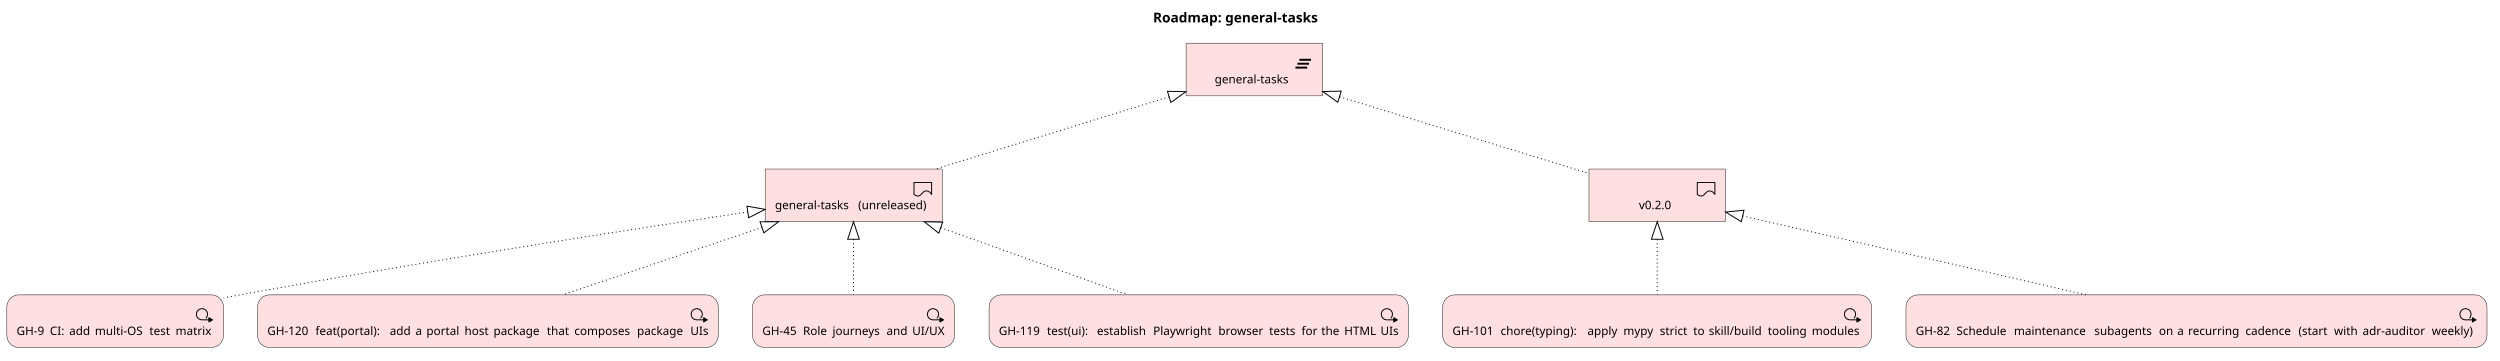
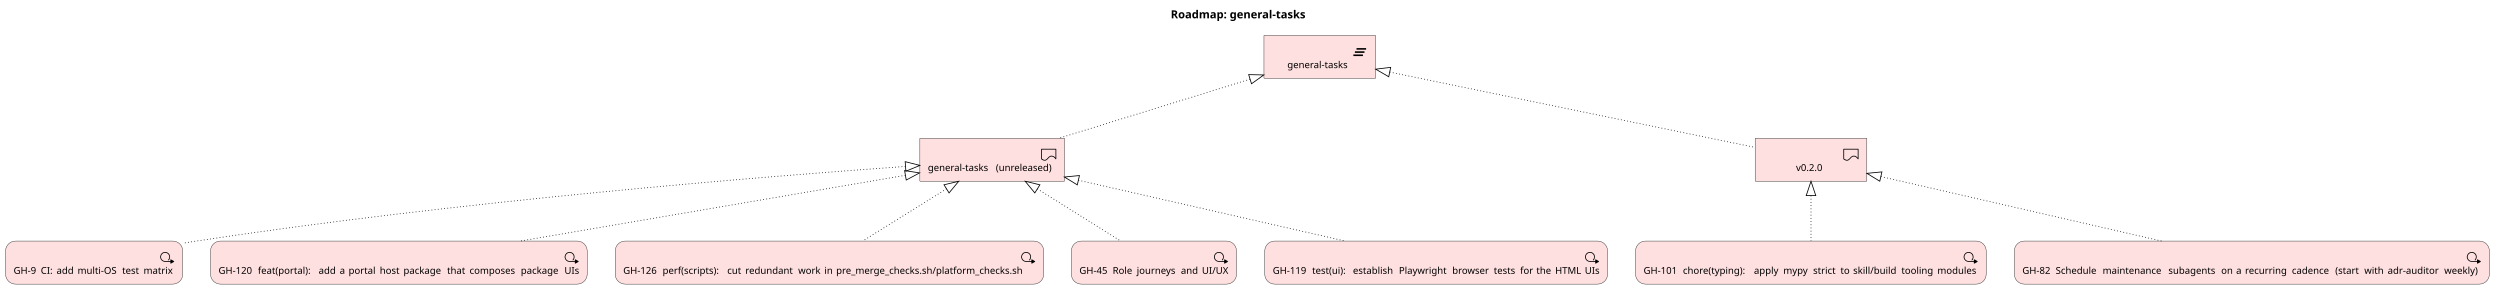
- <svg xmlns="http://www.w3.org/2000/svg" version="1.1" data-diagram-type="DESCRIPTION" style="width:2563px;height:370px;background:#FFFFFF;" width="2563px" height="370px" viewBox="0 0 2563 370" zoomAndPan="magnify" preserveAspectRatio="none" contentStyleType="text/css">
+ <svg xmlns="http://www.w3.org/2000/svg" version="1.1" data-diagram-type="DESCRIPTION" style="width:3135px;height:370px;background:#FFFFFF;" width="3135px" height="370px" viewBox="0 0 3135 370" zoomAndPan="magnify" preserveAspectRatio="none" contentStyleType="text/css">
  <defs />
  <g font-family="sans-serif" lengthAdjust="spacing">
    <g class="title" data-source-line="3">
-       <text x="1182.11" y="22.995" fill="#000" font-size="14" textLength="192.452" font-weight="700">Roadmap: general-tasks</text>
+       <text x="1468.11" y="22.995" fill="#000" font-size="14" textLength="192.452" font-weight="700">Roadmap: general-tasks</text>
    </g>
    <g class="entity" data-qualified-name="e_id60afdf6ad57851" id="ent0001" data-source-line="314">
-       <rect x="784.5" y="173.297" width="181.479" height="53.969" fill="#FFE0E0" style="stroke:#181818;stroke-width:0.5;" rx="0.5" ry="0.5" />
-       <path d="M937.024,186.577 A0.5,0.5 0 0 0 936.524,187.077 L936.524,199.284 A0.5,0.5 0 0 0 936.725,199.686 C938.596,201.081 940.091,201.598 941.377,201.495 C942.663,201.392 943.643,200.671 944.48,199.846 C945.318,199.022 946.051,198.076 946.859,197.374 C947.668,196.671 948.507,196.212 949.654,196.245 C951.088,196.287 951.982,196.75 952.725,197.388 C953.467,198.025 954.035,198.86 954.703,199.616 A0.5,0.5 0 0 0 955.578,199.286 C955.581,196.837 955.578,187.077 955.578,187.077 A0.5,0.5 0 0 0 955.078,186.577 M937.524,187.577 L954.579,187.577 C954.579,188.234 954.58,194.724 954.579,197.975 C954.203,197.513 953.883,197.062 953.377,196.627 C952.504,195.877 951.331,195.292 949.684,195.244 C948.244,195.203 947.116,195.824 946.203,196.617 C945.291,197.411 944.548,198.376 943.78,199.133 C943.011,199.89 942.255,200.42 941.297,200.496 C940.381,200.569 939.166,200.178 937.524,199" fill="#000" />
-       <text x="794.5" y="214.436" fill="#000" font-size="12" textLength="81.451" font-family="Verdana">general-tasks</text>
-       <text x="875.951" y="214.436" fill="#000" font-size="12" font-family="Verdana"> </text>
-       <text x="879.766" y="214.436" fill="#000" font-size="12" textLength="76.213" font-family="Verdana">(unreleased)</text>
+       <rect x="1153.5" y="173.297" width="181.479" height="53.969" fill="#FFE0E0" style="stroke:#181818;stroke-width:0.5;" rx="0.5" ry="0.5" />
+       <path d="M1306.024,186.577 A0.5,0.5 0 0 0 1305.524,187.077 L1305.524,199.284 A0.5,0.5 0 0 0 1305.725,199.686 C1307.596,201.081 1309.091,201.598 1310.377,201.495 C1311.663,201.392 1312.643,200.671 1313.48,199.846 C1314.318,199.022 1315.051,198.076 1315.859,197.374 C1316.668,196.671 1317.507,196.212 1318.654,196.245 C1320.088,196.287 1320.982,196.75 1321.725,197.388 C1322.467,198.025 1323.035,198.86 1323.703,199.616 A0.5,0.5 0 0 0 1324.578,199.286 C1324.581,196.837 1324.578,187.077 1324.578,187.077 A0.5,0.5 0 0 0 1324.078,186.577 M1306.524,187.577 L1323.579,187.577 C1323.579,188.234 1323.58,194.724 1323.579,197.975 C1323.203,197.513 1322.883,197.062 1322.377,196.627 C1321.504,195.877 1320.331,195.292 1318.684,195.244 C1317.244,195.203 1316.116,195.824 1315.203,196.617 C1314.291,197.411 1313.548,198.376 1312.78,199.133 C1312.011,199.89 1311.255,200.42 1310.297,200.496 C1309.381,200.569 1308.166,200.178 1306.524,199" fill="#000" />
+       <text x="1163.5" y="214.436" fill="#000" font-size="12" textLength="81.451" font-family="Verdana">general-tasks</text>
+       <text x="1244.951" y="214.436" fill="#000" font-size="12" font-family="Verdana"> </text>
+       <text x="1248.766" y="214.436" fill="#000" font-size="12" textLength="76.213" font-family="Verdana">(unreleased)</text>
    </g>
    <g class="entity" data-qualified-name="e_idd0d06b4c05ff55" id="ent0002" data-source-line="314">
-       <rect x="1629" y="173.297" width="140" height="53.969" fill="#FFE0E0" style="stroke:#181818;stroke-width:0.5;" rx="0.5" ry="0.5" />
-       <path d="M1740.045,186.577 A0.5,0.5 0 0 0 1739.545,187.077 L1739.545,199.284 A0.5,0.5 0 0 0 1739.746,199.686 C1741.617,201.081 1743.113,201.598 1744.398,201.495 C1745.684,201.392 1746.664,200.671 1747.502,199.846 C1748.34,199.022 1749.073,198.076 1749.881,197.374 C1750.689,196.671 1751.529,196.212 1752.676,196.245 C1754.109,196.287 1755.004,196.75 1755.746,197.388 C1756.488,198.025 1757.056,198.86 1757.725,199.616 A0.5,0.5 0 0 0 1758.6,199.286 C1758.603,196.837 1758.6,187.077 1758.6,187.077 A0.5,0.5 0 0 0 1758.1,186.577 M1740.545,187.577 L1757.6,187.577 C1757.6,188.234 1757.602,194.724 1757.6,197.975 C1757.224,197.513 1756.905,197.062 1756.399,196.627 C1755.526,195.877 1754.353,195.292 1752.705,195.244 C1751.265,195.203 1750.138,195.824 1749.225,196.617 C1748.312,197.411 1747.57,198.376 1746.801,199.133 C1746.032,199.89 1745.277,200.42 1744.319,200.496 C1743.403,200.569 1742.187,200.178 1740.545,199" fill="#000" />
-       <text x="1680.183" y="214.436" fill="#000" font-size="12" textLength="37.635" font-family="Verdana">v0.2.0</text>
+       <rect x="2201" y="173.297" width="140" height="53.969" fill="#FFE0E0" style="stroke:#181818;stroke-width:0.5;" rx="0.5" ry="0.5" />
+       <path d="M2312.045,186.577 A0.5,0.5 0 0 0 2311.545,187.077 L2311.545,199.284 A0.5,0.5 0 0 0 2311.746,199.686 C2313.617,201.081 2315.113,201.598 2316.398,201.495 C2317.684,201.392 2318.664,200.671 2319.502,199.846 C2320.34,199.022 2321.073,198.076 2321.881,197.374 C2322.689,196.671 2323.529,196.212 2324.676,196.245 C2326.109,196.287 2327.004,196.75 2327.746,197.388 C2328.488,198.025 2329.056,198.86 2329.725,199.616 A0.5,0.5 0 0 0 2330.6,199.286 C2330.603,196.837 2330.6,187.077 2330.6,187.077 A0.5,0.5 0 0 0 2330.1,186.577 M2312.545,187.577 L2329.6,187.577 C2329.6,188.234 2329.602,194.724 2329.6,197.975 C2329.224,197.513 2328.905,197.062 2328.399,196.627 C2327.526,195.877 2326.353,195.292 2324.705,195.244 C2323.265,195.203 2322.138,195.824 2321.225,196.617 C2320.312,197.411 2319.57,198.376 2318.801,199.133 C2318.032,199.89 2317.277,200.42 2316.319,200.496 C2315.403,200.569 2314.187,200.178 2312.545,199" fill="#000" />
+       <text x="2252.183" y="214.436" fill="#000" font-size="12" textLength="37.635" font-family="Verdana">v0.2.0</text>
    </g>
    <g class="entity" data-qualified-name="e_id22bf5f935a2e57" id="ent0003" data-source-line="320">
-       <rect x="1216" y="44.297" width="140" height="53.969" fill="#FFE0E0" style="stroke:#181818;stroke-width:0.5;" rx="0.5" ry="0.5" />
-       <path d="M1332.073,60.297 L1332.073,62.297 L1344.092,62.297 L1344.092,60.297 M1330.038,64.318 L1330.038,66.318 L1342.058,66.318 L1342.058,64.318 M1328.096,68.318 L1328.096,70.319 L1340.117,70.319 L1340.117,68.318" fill="#000" />
-       <text x="1245.274" y="85.436" fill="#000" font-size="12" textLength="81.451" font-family="Verdana">general-tasks</text>
+       <rect x="1585" y="44.297" width="140" height="53.969" fill="#FFE0E0" style="stroke:#181818;stroke-width:0.5;" rx="0.5" ry="0.5" />
+       <path d="M1701.073,60.297 L1701.073,62.297 L1713.092,62.297 L1713.092,60.297 M1699.038,64.318 L1699.038,66.318 L1711.058,66.318 L1711.058,64.318 M1697.096,68.318 L1697.096,70.319 L1709.117,70.319 L1709.117,68.318" fill="#000" />
+       <text x="1614.274" y="85.436" fill="#000" font-size="12" textLength="81.451" font-family="Verdana">general-tasks</text>
    </g>
    <g class="entity" data-qualified-name="e_idac2bec25d8f058" id="ent0004" data-source-line="311">
-       <rect x="1479" y="302.297" width="439.684" height="53.969" fill="#FFE0E0" style="stroke:#181818;stroke-width:0.5;" rx="12.5" ry="12.5" />
-       <path d="M1896.991,315.977 C1896.729,315.961 1896.465,315.962 1896.202,315.98 C1895.5,316.028 1894.796,316.197 1894.122,316.494 C1891.427,317.681 1889.936,320.606 1890.557,323.485 C1891.171,326.329 1893.684,328.364 1896.584,328.384 A0.5,0.5 0 0 0 1896.626,328.386 L1903.204,328.386 L1903.204,330.13 A0.5,0.5 0 0 0 1903.958,330.56 L1907.794,328.318 A0.5,0.5 0 0 0 1907.857,328.166 A0.5,0.5 0 0 0 1907.975,328.133 A0.5,0.5 0 0 0 1907.933,327.978 A0.5,0.5 0 0 0 1907.831,327.607 A0.5,0.5 0 0 0 1907.788,327.451 L1903.952,325.263 A0.5,0.5 0 0 0 1903.204,325.697 L1903.204,327.386 L1896.729,327.386 A0.5,0.5 0 0 0 1896.679,327.384 C1894.203,327.409 1892.057,325.696 1891.534,323.275 C1891.011,320.854 1892.26,318.407 1894.526,317.408 C1896.792,316.409 1899.44,317.141 1900.874,319.16 C1902.308,321.179 1902.126,323.919 1900.436,325.73 A0.5,0.5 0 0 0 1900.46,326.437 A0.5,0.5 0 0 0 1901.167,326.412 C1903.176,324.258 1903.396,320.981 1901.691,318.58 C1900.571,317.004 1898.822,316.086 1896.991,315.977" fill="#000" />
-       <text x="1489" y="343.436" fill="#000" font-size="12" textLength="45.557" font-family="Verdana">GH-101</text>
-       <text x="1534.557" y="343.436" fill="#000" font-size="12" font-family="Verdana"> </text>
-       <text x="1538.371" y="343.436" fill="#000" font-size="12" textLength="85.248" font-family="Verdana">chore(typing):</text>
-       <text x="1623.619" y="343.436" fill="#000" font-size="12" font-family="Verdana"> </text>
-       <text x="1627.434" y="343.436" fill="#000" font-size="12" textLength="33.023" font-family="Verdana">apply</text>
-       <text x="1660.457" y="343.436" fill="#000" font-size="12" font-family="Verdana"> </text>
-       <text x="1664.271" y="343.436" fill="#000" font-size="12" textLength="33.51" font-family="Verdana">mypy</text>
-       <text x="1697.781" y="343.436" fill="#000" font-size="12" font-family="Verdana"> </text>
-       <text x="1701.596" y="343.436" fill="#000" font-size="12" textLength="30.527" font-family="Verdana">strict</text>
-       <text x="1732.123" y="343.436" fill="#000" font-size="12" font-family="Verdana"> </text>
-       <text x="1735.938" y="343.436" fill="#000" font-size="12" textLength="12.047" font-family="Verdana">to</text>
-       <text x="1747.984" y="343.436" fill="#000" font-size="12" font-family="Verdana"> </text>
-       <text x="1751.799" y="343.436" fill="#000" font-size="12" textLength="56.754" font-family="Verdana">skill/build</text>
-       <text x="1808.553" y="343.436" fill="#000" font-size="12" font-family="Verdana"> </text>
-       <text x="1812.367" y="343.436" fill="#000" font-size="12" textLength="41.279" font-family="Verdana">tooling</text>
-       <text x="1853.646" y="343.436" fill="#000" font-size="12" font-family="Verdana"> </text>
-       <text x="1857.461" y="343.436" fill="#000" font-size="12" textLength="51.223" font-family="Verdana">modules</text>
+       <rect x="2051" y="302.297" width="439.684" height="53.969" fill="#FFE0E0" style="stroke:#181818;stroke-width:0.5;" rx="12.5" ry="12.5" />
+       <path d="M2468.991,315.977 C2468.729,315.961 2468.465,315.962 2468.202,315.98 C2467.5,316.028 2466.796,316.197 2466.122,316.494 C2463.427,317.681 2461.936,320.606 2462.557,323.485 C2463.171,326.329 2465.684,328.364 2468.584,328.384 A0.5,0.5 0 0 0 2468.626,328.386 L2475.204,328.386 L2475.204,330.13 A0.5,0.5 0 0 0 2475.958,330.56 L2479.794,328.318 A0.5,0.5 0 0 0 2479.857,328.166 A0.5,0.5 0 0 0 2479.975,328.133 A0.5,0.5 0 0 0 2479.933,327.978 A0.5,0.5 0 0 0 2479.831,327.607 A0.5,0.5 0 0 0 2479.788,327.451 L2475.952,325.263 A0.5,0.5 0 0 0 2475.204,325.697 L2475.204,327.386 L2468.729,327.386 A0.5,0.5 0 0 0 2468.679,327.384 C2466.203,327.409 2464.057,325.696 2463.534,323.275 C2463.011,320.854 2464.26,318.407 2466.526,317.408 C2468.792,316.409 2471.44,317.141 2472.874,319.16 C2474.308,321.179 2474.126,323.919 2472.436,325.73 A0.5,0.5 0 0 0 2472.46,326.437 A0.5,0.5 0 0 0 2473.167,326.412 C2475.176,324.258 2475.396,320.981 2473.691,318.58 C2472.571,317.004 2470.822,316.086 2468.991,315.977" fill="#000" />
+       <text x="2061" y="343.436" fill="#000" font-size="12" textLength="45.557" font-family="Verdana">GH-101</text>
+       <text x="2106.557" y="343.436" fill="#000" font-size="12" font-family="Verdana"> </text>
+       <text x="2110.371" y="343.436" fill="#000" font-size="12" textLength="85.248" font-family="Verdana">chore(typing):</text>
+       <text x="2195.619" y="343.436" fill="#000" font-size="12" font-family="Verdana"> </text>
+       <text x="2199.434" y="343.436" fill="#000" font-size="12" textLength="33.023" font-family="Verdana">apply</text>
+       <text x="2232.457" y="343.436" fill="#000" font-size="12" font-family="Verdana"> </text>
+       <text x="2236.271" y="343.436" fill="#000" font-size="12" textLength="33.51" font-family="Verdana">mypy</text>
+       <text x="2269.781" y="343.436" fill="#000" font-size="12" font-family="Verdana"> </text>
+       <text x="2273.596" y="343.436" fill="#000" font-size="12" textLength="30.527" font-family="Verdana">strict</text>
+       <text x="2304.123" y="343.436" fill="#000" font-size="12" font-family="Verdana"> </text>
+       <text x="2307.938" y="343.436" fill="#000" font-size="12" textLength="12.047" font-family="Verdana">to</text>
+       <text x="2319.984" y="343.436" fill="#000" font-size="12" font-family="Verdana"> </text>
+       <text x="2323.799" y="343.436" fill="#000" font-size="12" textLength="56.754" font-family="Verdana">skill/build</text>
+       <text x="2380.553" y="343.436" fill="#000" font-size="12" font-family="Verdana"> </text>
+       <text x="2384.367" y="343.436" fill="#000" font-size="12" textLength="41.279" font-family="Verdana">tooling</text>
+       <text x="2425.646" y="343.436" fill="#000" font-size="12" font-family="Verdana"> </text>
+       <text x="2429.461" y="343.436" fill="#000" font-size="12" textLength="51.223" font-family="Verdana">modules</text>
    </g>
    <g class="entity" data-qualified-name="e_ida0b8100bd68356" id="ent0005" data-source-line="311">
      <rect x="7" y="302.297" width="222.131" height="53.969" fill="#FFE0E0" style="stroke:#181818;stroke-width:0.5;" rx="12.5" ry="12.5" />
      <path d="M207.438,315.977 C207.176,315.961 206.913,315.962 206.649,315.98 C205.947,316.028 205.243,316.197 204.569,316.494 C201.874,317.681 200.383,320.606 201.005,323.485 C201.619,326.329 204.131,328.364 207.031,328.384 A0.5,0.5 0 0 0 207.073,328.386 L213.651,328.386 L213.651,330.13 A0.5,0.5 0 0 0 214.405,330.56 L218.241,328.318 A0.5,0.5 0 0 0 218.304,328.166 A0.5,0.5 0 0 0 218.423,328.133 A0.5,0.5 0 0 0 218.38,327.978 A0.5,0.5 0 0 0 218.279,327.607 A0.5,0.5 0 0 0 218.235,327.451 L214.399,325.263 A0.5,0.5 0 0 0 213.651,325.697 L213.651,327.386 L207.176,327.386 A0.5,0.5 0 0 0 207.126,327.384 C204.65,327.409 202.504,325.696 201.981,323.275 C201.459,320.854 202.707,318.407 204.973,317.408 C207.24,316.409 209.887,317.141 211.321,319.16 C212.755,321.179 212.573,323.919 210.884,325.73 A0.5,0.5 0 0 0 210.907,326.437 A0.5,0.5 0 0 0 211.614,326.412 C213.624,324.258 213.843,320.981 212.138,318.58 C211.019,317.004 209.269,316.086 207.438,315.977" fill="#000" />
      <text x="17" y="343.436" fill="#000" font-size="12" textLength="30.287" font-family="Verdana">GH-9</text>
      <text x="47.287" y="343.436" fill="#000" font-size="12" font-family="Verdana"> </text>
      <text x="51.102" y="343.436" fill="#000" font-size="12" textLength="15.961" font-family="Verdana">CI:</text>
      <text x="67.063" y="343.436" fill="#000" font-size="12" font-family="Verdana"> </text>
      <text x="70.877" y="343.436" fill="#000" font-size="12" textLength="22.588" font-family="Verdana">add</text>
      <text x="93.465" y="343.436" fill="#000" font-size="12" font-family="Verdana"> </text>
      <text x="97.279" y="343.436" fill="#000" font-size="12" textLength="52.061" font-family="Verdana">multi-OS</text>
      <text x="149.34" y="343.436" fill="#000" font-size="12" font-family="Verdana"> </text>
      <text x="153.154" y="343.436" fill="#000" font-size="12" textLength="23.045" font-family="Verdana">test</text>
      <text x="176.199" y="343.436" fill="#000" font-size="12" font-family="Verdana"> </text>
      <text x="180.014" y="343.436" fill="#000" font-size="12" textLength="39.117" font-family="Verdana">matrix</text>
    </g>
    <g class="entity" data-qualified-name="e_id7b8c620c6e8b57" id="ent0006" data-source-line="311">
      <rect x="264" y="302.297" width="472.35" height="53.969" fill="#FFE0E0" style="stroke:#181818;stroke-width:0.5;" rx="12.5" ry="12.5" />
      <path d="M714.657,315.977 C714.395,315.961 714.131,315.962 713.868,315.98 C713.166,316.028 712.462,316.197 711.788,316.494 C709.093,317.681 707.602,320.606 708.223,323.485 C708.837,326.329 711.35,328.364 714.25,328.384 A0.5,0.5 0 0 0 714.292,328.386 L720.87,328.386 L720.87,330.13 A0.5,0.5 0 0 0 721.624,330.56 L725.46,328.318 A0.5,0.5 0 0 0 725.523,328.166 A0.5,0.5 0 0 0 725.641,328.133 A0.5,0.5 0 0 0 725.599,327.978 A0.5,0.5 0 0 0 725.497,327.607 A0.5,0.5 0 0 0 725.454,327.451 L721.618,325.263 A0.5,0.5 0 0 0 720.87,325.697 L720.87,327.386 L714.395,327.386 A0.5,0.5 0 0 0 714.345,327.384 C711.869,327.409 709.723,325.696 709.2,323.275 C708.677,320.854 709.926,318.407 712.192,317.408 C714.458,316.409 717.106,317.141 718.54,319.16 C719.974,321.179 719.792,323.919 718.102,325.73 A0.5,0.5 0 0 0 718.126,326.437 A0.5,0.5 0 0 0 718.833,326.412 C720.842,324.258 721.062,320.981 719.357,318.58 C718.237,317.004 716.488,316.086 714.657,315.977" fill="#000" />
      <text x="274" y="343.436" fill="#000" font-size="12" textLength="45.557" font-family="Verdana">GH-120</text>
      <text x="319.557" y="343.436" fill="#000" font-size="12" font-family="Verdana"> </text>
      <text x="323.371" y="343.436" fill="#000" font-size="12" textLength="72.357" font-family="Verdana">feat(portal):</text>
      <text x="395.729" y="343.436" fill="#000" font-size="12" font-family="Verdana"> </text>
      <text x="399.543" y="343.436" fill="#000" font-size="12" textLength="22.588" font-family="Verdana">add</text>
      <text x="422.131" y="343.436" fill="#000" font-size="12" font-family="Verdana"> </text>
      <text x="425.945" y="343.436" fill="#000" font-size="12" font-family="Verdana">a</text>
      <text x="433.299" y="343.436" fill="#000" font-size="12" font-family="Verdana"> </text>
      <text x="437.113" y="343.436" fill="#000" font-size="12" textLength="35.285" font-family="Verdana">portal</text>
      <text x="472.398" y="343.436" fill="#000" font-size="12" font-family="Verdana"> </text>
      <text x="476.213" y="343.436" fill="#000" font-size="12" textLength="25.904" font-family="Verdana">host</text>
      <text x="502.117" y="343.436" fill="#000" font-size="12" font-family="Verdana"> </text>
      <text x="505.932" y="343.436" fill="#000" font-size="12" textLength="50.871" font-family="Verdana">package</text>
      <text x="556.803" y="343.436" fill="#000" font-size="12" font-family="Verdana"> </text>
      <text x="560.617" y="343.436" fill="#000" font-size="12" textLength="24.369" font-family="Verdana">that</text>
      <text x="584.986" y="343.436" fill="#000" font-size="12" font-family="Verdana"> </text>
      <text x="588.801" y="343.436" fill="#000" font-size="12" textLength="60.475" font-family="Verdana">composes</text>
      <text x="649.275" y="343.436" fill="#000" font-size="12" font-family="Verdana"> </text>
      <text x="653.09" y="343.436" fill="#000" font-size="12" textLength="50.871" font-family="Verdana">package</text>
      <text x="703.961" y="343.436" fill="#000" font-size="12" font-family="Verdana"> </text>
      <text x="707.775" y="343.436" fill="#000" font-size="12" textLength="18.574" font-family="Verdana">UIs</text>
    </g>
-     <g class="entity" data-qualified-name="e_idc1aee8778ad250" id="ent0007" data-source-line="311">
-       <rect x="771.5" y="302.297" width="207.078" height="53.969" fill="#FFE0E0" style="stroke:#181818;stroke-width:0.5;" rx="12.5" ry="12.5" />
-       <path d="M956.885,315.977 C956.623,315.961 956.36,315.962 956.097,315.98 C955.394,316.028 954.69,316.197 954.017,316.494 C951.321,317.681 949.83,320.606 950.452,323.485 C951.066,326.329 953.578,328.364 956.478,328.384 A0.5,0.5 0 0 0 956.52,328.386 L963.099,328.386 L963.099,330.13 A0.5,0.5 0 0 0 963.853,330.56 L967.689,328.318 A0.5,0.5 0 0 0 967.751,328.166 A0.5,0.5 0 0 0 967.87,328.133 A0.5,0.5 0 0 0 967.827,327.978 A0.5,0.5 0 0 0 967.726,327.607 A0.5,0.5 0 0 0 967.682,327.451 L963.846,325.263 A0.5,0.5 0 0 0 963.099,325.697 L963.099,327.386 L956.624,327.386 A0.5,0.5 0 0 0 956.573,327.384 C954.097,327.409 951.951,325.696 951.429,323.275 C950.906,320.854 952.154,318.407 954.421,317.408 C956.687,316.409 959.335,317.141 960.769,319.16 C962.203,321.179 962.02,323.919 960.331,325.73 A0.5,0.5 0 0 0 960.355,326.437 A0.5,0.5 0 0 0 961.062,326.412 C963.071,324.258 963.29,320.981 961.585,318.58 C960.466,317.004 958.717,316.086 956.885,315.977" fill="#000" />
-       <text x="781.5" y="343.436" fill="#000" font-size="12" textLength="37.922" font-family="Verdana">GH-45</text>
-       <text x="819.422" y="343.436" fill="#000" font-size="12" font-family="Verdana"> </text>
-       <text x="823.236" y="343.436" fill="#000" font-size="12" textLength="26.396" font-family="Verdana">Role</text>
-       <text x="849.633" y="343.436" fill="#000" font-size="12" font-family="Verdana"> </text>
-       <text x="853.447" y="343.436" fill="#000" font-size="12" textLength="51.557" font-family="Verdana">journeys</text>
-       <text x="905.004" y="343.436" fill="#000" font-size="12" font-family="Verdana"> </text>
-       <text x="908.818" y="343.436" fill="#000" font-size="12" textLength="22.576" font-family="Verdana">and</text>
-       <text x="931.395" y="343.436" fill="#000" font-size="12" font-family="Verdana"> </text>
-       <text x="935.209" y="343.436" fill="#000" font-size="12" textLength="33.369" font-family="Verdana">UI/UX</text>
-     </g>
-     <g class="entity" data-qualified-name="e_id3acc5b2b0ae458" id="ent0008" data-source-line="311">
-       <rect x="1954" y="302.297" width="595.672" height="53.969" fill="#FFE0E0" style="stroke:#181818;stroke-width:0.5;" rx="12.5" ry="12.5" />
-       <path d="M2527.979,315.977 C2527.717,315.961 2527.454,315.962 2527.19,315.98 C2526.488,316.028 2525.784,316.197 2525.11,316.494 C2522.415,317.681 2520.924,320.606 2521.546,323.485 C2522.16,326.329 2524.672,328.364 2527.572,328.384 A0.5,0.5 0 0 0 2527.614,328.386 L2534.192,328.386 L2534.192,330.13 A0.5,0.5 0 0 0 2534.946,330.56 L2538.782,328.318 A0.5,0.5 0 0 0 2538.845,328.166 A0.5,0.5 0 0 0 2538.964,328.133 A0.5,0.5 0 0 0 2538.921,327.978 A0.5,0.5 0 0 0 2538.82,327.607 A0.5,0.5 0 0 0 2538.776,327.451 L2534.94,325.263 A0.5,0.5 0 0 0 2534.192,325.697 L2534.192,327.386 L2527.717,327.386 A0.5,0.5 0 0 0 2527.667,327.384 C2525.191,327.409 2523.045,325.696 2522.522,323.275 C2522,320.854 2523.248,318.407 2525.514,317.408 C2527.781,316.409 2530.428,317.141 2531.862,319.16 C2533.296,321.179 2533.114,323.919 2531.425,325.73 A0.5,0.5 0 0 0 2531.448,326.437 A0.5,0.5 0 0 0 2532.155,326.412 C2534.165,324.258 2534.384,320.981 2532.679,318.58 C2531.56,317.004 2529.811,316.086 2527.979,315.977" fill="#000" />
-       <text x="1964" y="343.436" fill="#000" font-size="12" textLength="37.922" font-family="Verdana">GH-82</text>
-       <text x="2001.922" y="343.436" fill="#000" font-size="12" font-family="Verdana"> </text>
-       <text x="2005.736" y="343.436" fill="#000" font-size="12" textLength="55.143" font-family="Verdana">Schedule</text>
-       <text x="2060.879" y="343.436" fill="#000" font-size="12" font-family="Verdana"> </text>
-       <text x="2064.693" y="343.436" fill="#000" font-size="12" textLength="78.615" font-family="Verdana">maintenance</text>
-       <text x="2143.309" y="343.436" fill="#000" font-size="12" font-family="Verdana"> </text>
-       <text x="2147.123" y="343.436" fill="#000" font-size="12" textLength="62.391" font-family="Verdana">subagents</text>
-       <text x="2209.514" y="343.436" fill="#000" font-size="12" font-family="Verdana"> </text>
-       <text x="2213.328" y="343.436" fill="#000" font-size="12" textLength="14.947" font-family="Verdana">on</text>
-       <text x="2228.275" y="343.436" fill="#000" font-size="12" font-family="Verdana"> </text>
-       <text x="2232.09" y="343.436" fill="#000" font-size="12" font-family="Verdana">a</text>
-       <text x="2239.443" y="343.436" fill="#000" font-size="12" font-family="Verdana"> </text>
-       <text x="2243.258" y="343.436" fill="#000" font-size="12" textLength="54.943" font-family="Verdana">recurring</text>
-       <text x="2298.201" y="343.436" fill="#000" font-size="12" font-family="Verdana"> </text>
-       <text x="2302.016" y="343.436" fill="#000" font-size="12" textLength="50.537" font-family="Verdana">cadence</text>
-       <text x="2352.553" y="343.436" fill="#000" font-size="12" font-family="Verdana"> </text>
-       <text x="2356.367" y="343.436" fill="#000" font-size="12" textLength="32.631" font-family="Verdana">(start</text>
-       <text x="2388.998" y="343.436" fill="#000" font-size="12" font-family="Verdana"> </text>
-       <text x="2392.813" y="343.436" fill="#000" font-size="12" textLength="25.459" font-family="Verdana">with</text>
-       <text x="2418.271" y="343.436" fill="#000" font-size="12" font-family="Verdana"> </text>
-       <text x="2422.086" y="343.436" fill="#000" font-size="12" textLength="67.125" font-family="Verdana">adr-auditor</text>
-       <text x="2489.211" y="343.436" fill="#000" font-size="12" font-family="Verdana"> </text>
-       <text x="2493.025" y="343.436" fill="#000" font-size="12" textLength="46.646" font-family="Verdana">weekly)</text>
-     </g>
-     <g class="entity" data-qualified-name="e_id0c73670e085f56" id="ent0009" data-source-line="311">
-       <rect x="1014" y="302.297" width="429.881" height="53.969" fill="#FFE0E0" style="stroke:#181818;stroke-width:0.5;" rx="12.5" ry="12.5" />
-       <path d="M1422.188,315.977 C1421.926,315.961 1421.663,315.962 1421.399,315.98 C1420.697,316.028 1419.993,316.197 1419.319,316.494 C1416.624,317.681 1415.133,320.606 1415.755,323.485 C1416.369,326.329 1418.881,328.364 1421.781,328.384 A0.5,0.5 0 0 0 1421.823,328.386 L1428.401,328.386 L1428.401,330.13 A0.5,0.5 0 0 0 1429.155,330.56 L1432.991,328.318 A0.5,0.5 0 0 0 1433.054,328.166 A0.5,0.5 0 0 0 1433.173,328.133 A0.5,0.5 0 0 0 1433.13,327.978 A0.5,0.5 0 0 0 1433.029,327.607 A0.5,0.5 0 0 0 1432.985,327.451 L1429.149,325.263 A0.5,0.5 0 0 0 1428.401,325.697 L1428.401,327.386 L1421.926,327.386 A0.5,0.5 0 0 0 1421.876,327.384 C1419.4,327.409 1417.254,325.696 1416.731,323.275 C1416.209,320.854 1417.457,318.407 1419.723,317.408 C1421.99,316.409 1424.637,317.141 1426.071,319.16 C1427.505,321.179 1427.323,323.919 1425.634,325.73 A0.5,0.5 0 0 0 1425.657,326.437 A0.5,0.5 0 0 0 1426.364,326.412 C1428.374,324.258 1428.593,320.981 1426.888,318.58 C1425.769,317.004 1424.019,316.086 1422.188,315.977" fill="#000" />
-       <text x="1024" y="343.436" fill="#000" font-size="12" textLength="45.557" font-family="Verdana">GH-119</text>
-       <text x="1069.557" y="343.436" fill="#000" font-size="12" font-family="Verdana"> </text>
-       <text x="1073.371" y="343.436" fill="#000" font-size="12" textLength="47.391" font-family="Verdana">test(ui):</text>
-       <text x="1120.762" y="343.436" fill="#000" font-size="12" font-family="Verdana"> </text>
-       <text x="1124.576" y="343.436" fill="#000" font-size="12" textLength="53.836" font-family="Verdana">establish</text>
-       <text x="1178.412" y="343.436" fill="#000" font-size="12" font-family="Verdana"> </text>
-       <text x="1182.227" y="343.436" fill="#000" font-size="12" textLength="63.035" font-family="Verdana">Playwright</text>
-       <text x="1245.262" y="343.436" fill="#000" font-size="12" font-family="Verdana"> </text>
-       <text x="1249.076" y="343.436" fill="#000" font-size="12" textLength="48.275" font-family="Verdana">browser</text>
-       <text x="1297.352" y="343.436" fill="#000" font-size="12" font-family="Verdana"> </text>
-       <text x="1301.166" y="343.436" fill="#000" font-size="12" textLength="29.297" font-family="Verdana">tests</text>
-       <text x="1330.463" y="343.436" fill="#000" font-size="12" font-family="Verdana"> </text>
-       <text x="1334.277" y="343.436" fill="#000" font-size="12" textLength="16.5" font-family="Verdana">for</text>
-       <text x="1350.777" y="343.436" fill="#000" font-size="12" font-family="Verdana"> </text>
-       <text x="1354.592" y="343.436" fill="#000" font-size="12" textLength="19.693" font-family="Verdana">the</text>
-       <text x="1374.285" y="343.436" fill="#000" font-size="12" font-family="Verdana"> </text>
-       <text x="1378.1" y="343.436" fill="#000" font-size="12" textLength="33.393" font-family="Verdana">HTML</text>
-       <text x="1411.492" y="343.436" fill="#000" font-size="12" font-family="Verdana"> </text>
-       <text x="1415.307" y="343.436" fill="#000" font-size="12" textLength="18.574" font-family="Verdana">UIs</text>
-     </g>
-     <g class="link" data-entity-1="ent0003" data-entity-2="ent0001" id="lnk11" data-source-line="349" data-link-type="extension">
-       <path d="M1198.612,99.299 C1127.652,121.219 1035.15,149.807 959.47,173.197" style="stroke:#000;stroke-width:1;stroke-dasharray:1,3;" fill="none" id="e_id22bf5f935a2e57-backto-e_id60afdf6ad57851" />
-       <polygon points="1215.81,93.987,1196.841,93.567,1200.383,105.032,1215.81,93.987" fill="none" style="stroke:#000;stroke-width:1;stroke-linejoin:miter;stroke-miterlimit:10;" />
-       <text x="1094" y="140.436" fill="#000" font-size="12" font-family="Verdana"> </text>
-     </g>
-     <g class="link" data-entity-1="ent0003" data-entity-2="ent0002" id="lnk13" data-source-line="349" data-link-type="extension">
-       <path d="M1373.265,99.128 C1449.325,122.518 1552.88,154.367 1628.94,177.757" style="stroke:#000;stroke-width:1;stroke-dasharray:1,3;" fill="none" id="e_id22bf5f935a2e57-backto-e_idd0d06b4c05ff55" />
-       <polygon points="1356.06,93.837,1371.501,104.863,1375.028,93.393,1356.06,93.837" fill="none" style="stroke:#000;stroke-width:1;stroke-linejoin:miter;stroke-miterlimit:10;" />
-       <text x="1506" y="140.436" fill="#000" font-size="12" font-family="Verdana"> </text>
-     </g>
-     <g class="link" data-entity-1="ent0002" data-entity-2="ent0004" id="lnk15" data-source-line="349" data-link-type="extension">
-       <path d="M1699,245.307 C1699,267.077 1699,280.007 1699,301.887" style="stroke:#000;stroke-width:1;stroke-dasharray:1,3;" fill="none" id="e_idd0d06b4c05ff55-backto-e_idac2bec25d8f058" />
-       <polygon points="1699,227.307,1693,245.307,1705,245.307,1699,227.307" fill="none" style="stroke:#000;stroke-width:1;stroke-linejoin:miter;stroke-miterlimit:10;" />
-       <text x="1700" y="269.436" fill="#000" font-size="12" font-family="Verdana"> </text>
-     </g>
-     <g class="link" data-entity-1="ent0001" data-entity-2="ent0005" id="lnk17" data-source-line="349" data-link-type="extension">
-       <path d="M766.638,217.3 C644.238,235.61 437.11,267.557 246,302.297 C240.53,303.287 234.94,304.337 229.3,305.407" style="stroke:#000;stroke-width:1;stroke-dasharray:1,3;" fill="none" id="e_id60afdf6ad57851-backto-e_ida0b8100bd68356" />
-       <polygon points="784.44,214.637,765.75,211.366,767.526,223.234,784.44,214.637" fill="none" style="stroke:#000;stroke-width:1;stroke-linejoin:miter;stroke-miterlimit:10;" />
-       <text x="506" y="269.436" fill="#000" font-size="12" font-family="Verdana"> </text>
-     </g>
-     <g class="link" data-entity-1="ent0001" data-entity-2="ent0006" id="lnk19" data-source-line="349" data-link-type="extension">
-       <path d="M781.161,233.08 C716.551,254.96 641.68,280.317 577.01,302.217" style="stroke:#000;stroke-width:1;stroke-dasharray:1,3;" fill="none" id="e_id60afdf6ad57851-backto-e_id7b8c620c6e8b57" />
-       <polygon points="798.21,227.307,779.237,227.397,783.086,238.763,798.21,227.307" fill="none" style="stroke:#000;stroke-width:1;stroke-linejoin:miter;stroke-miterlimit:10;" />
-       <text x="700" y="269.436" fill="#000" font-size="12" font-family="Verdana"> </text>
-     </g>
-     <g class="link" data-entity-1="ent0001" data-entity-2="ent0007" id="lnk21" data-source-line="349" data-link-type="extension">
-       <path d="M875,245.307 C875,267.077 875,280.007 875,301.887" style="stroke:#000;stroke-width:1;stroke-dasharray:1,3;" fill="none" id="e_id60afdf6ad57851-backto-e_idc1aee8778ad250" />
-       <polygon points="875,227.307,869,245.307,881,245.307,875,227.307" fill="none" style="stroke:#000;stroke-width:1;stroke-linejoin:miter;stroke-miterlimit:10;" />
-       <text x="876" y="269.436" fill="#000" font-size="12" font-family="Verdana"> </text>
-     </g>
-     <g class="link" data-entity-1="ent0002" data-entity-2="ent0008" id="lnk23" data-source-line="349" data-link-type="extension">
-       <path d="M1786.583,221.407 C1879.653,242.787 2027.71,276.787 2138.68,302.277" style="stroke:#000;stroke-width:1;stroke-dasharray:1,3;" fill="none" id="e_idd0d06b4c05ff55-backto-e_id3acc5b2b0ae458" />
-       <polygon points="1769.04,217.377,1785.24,227.255,1787.926,215.559,1769.04,217.377" fill="none" style="stroke:#000;stroke-width:1;stroke-linejoin:miter;stroke-miterlimit:10;" />
-       <text x="1994" y="269.436" fill="#000" font-size="12" font-family="Verdana"> </text>
-     </g>
-     <g class="link" data-entity-1="ent0001" data-entity-2="ent0009" id="lnk25" data-source-line="349" data-link-type="extension">
-       <path d="M964.433,233.385 C1025.423,255.265 1095.26,280.317 1156.3,302.217" style="stroke:#000;stroke-width:1;stroke-dasharray:1,3;" fill="none" id="e_id60afdf6ad57851-backto-e_id0c73670e085f56" />
-       <polygon points="947.49,227.307,962.407,239.033,966.459,227.737,947.49,227.307" fill="none" style="stroke:#000;stroke-width:1;stroke-linejoin:miter;stroke-miterlimit:10;" />
-       <text x="1064" y="269.436" fill="#000" font-size="12" font-family="Verdana"> </text>
+     <g class="entity" data-qualified-name="e_id5e8885cf97065f" id="ent0007" data-source-line="311">
+       <rect x="771.5" y="302.297" width="537.307" height="53.969" fill="#FFE0E0" style="stroke:#181818;stroke-width:0.5;" rx="12.5" ry="12.5" />
+       <path d="M1287.114,315.977 C1286.852,315.961 1286.589,315.962 1286.325,315.98 C1285.623,316.028 1284.919,316.197 1284.245,316.494 C1281.55,317.681 1280.059,320.606 1280.68,323.485 C1281.294,326.329 1283.807,328.364 1286.707,328.384 A0.5,0.5 0 0 0 1286.749,328.386 L1293.327,328.386 L1293.327,330.13 A0.5,0.5 0 0 0 1294.081,330.56 L1297.917,328.318 A0.5,0.5 0 0 0 1297.98,328.166 A0.5,0.5 0 0 0 1298.098,328.133 A0.5,0.5 0 0 0 1298.056,327.978 A0.5,0.5 0 0 0 1297.954,327.607 A0.5,0.5 0 0 0 1297.911,327.451 L1294.075,325.263 A0.5,0.5 0 0 0 1293.327,325.697 L1293.327,327.386 L1286.852,327.386 A0.5,0.5 0 0 0 1286.802,327.384 C1284.326,327.409 1282.18,325.696 1281.657,323.275 C1281.135,320.854 1282.383,318.407 1284.649,317.408 C1286.915,316.409 1289.563,317.141 1290.997,319.16 C1292.431,321.179 1292.249,323.919 1290.559,325.73 A0.5,0.5 0 0 0 1290.583,326.437 A0.5,0.5 0 0 0 1291.29,326.412 C1293.299,324.258 1293.519,320.981 1291.814,318.58 C1290.694,317.004 1288.945,316.086 1287.114,315.977" fill="#000" />
+       <text x="781.5" y="343.436" fill="#000" font-size="12" textLength="45.557" font-family="Verdana">GH-126</text>
+       <text x="827.057" y="343.436" fill="#000" font-size="12" font-family="Verdana"> </text>
+       <text x="830.871" y="343.436" fill="#000" font-size="12" textLength="77.256" font-family="Verdana">perf(scripts):</text>
+       <text x="908.127" y="343.436" fill="#000" font-size="12" font-family="Verdana"> </text>
+       <text x="911.941" y="343.436" fill="#000" font-size="12" textLength="18.908" font-family="Verdana">cut</text>
+       <text x="930.85" y="343.436" fill="#000" font-size="12" font-family="Verdana"> </text>
+       <text x="934.664" y="343.436" fill="#000" font-size="12" textLength="62.426" font-family="Verdana">redundant</text>
+       <text x="997.09" y="343.436" fill="#000" font-size="12" font-family="Verdana"> </text>
+       <text x="1000.904" y="343.436" fill="#000" font-size="12" textLength="29.039" font-family="Verdana">work</text>
+       <text x="1029.943" y="343.436" fill="#000" font-size="12" font-family="Verdana"> </text>
+       <text x="1033.758" y="343.436" fill="#000" font-size="12" textLength="10.939" font-family="Verdana">in</text>
+       <text x="1044.697" y="343.436" fill="#000" font-size="12" font-family="Verdana"> </text>
+       <text x="1048.512" y="343.436" fill="#000" font-size="12" textLength="250.295" font-family="Verdana">pre_merge_checks.sh/platform_checks.sh</text>
+     </g>
+     <g class="entity" data-qualified-name="e_idc1aee8778ad250" id="ent0008" data-source-line="311">
+       <rect x="1343.5" y="302.297" width="207.078" height="53.969" fill="#FFE0E0" style="stroke:#181818;stroke-width:0.5;" rx="12.5" ry="12.5" />
+       <path d="M1528.885,315.977 C1528.623,315.961 1528.36,315.962 1528.097,315.98 C1527.394,316.028 1526.69,316.197 1526.017,316.494 C1523.321,317.681 1521.83,320.606 1522.452,323.485 C1523.066,326.329 1525.578,328.364 1528.478,328.384 A0.5,0.5 0 0 0 1528.52,328.386 L1535.099,328.386 L1535.099,330.13 A0.5,0.5 0 0 0 1535.853,330.56 L1539.689,328.318 A0.5,0.5 0 0 0 1539.751,328.166 A0.5,0.5 0 0 0 1539.87,328.133 A0.5,0.5 0 0 0 1539.827,327.978 A0.5,0.5 0 0 0 1539.726,327.607 A0.5,0.5 0 0 0 1539.682,327.451 L1535.846,325.263 A0.5,0.5 0 0 0 1535.099,325.697 L1535.099,327.386 L1528.624,327.386 A0.5,0.5 0 0 0 1528.573,327.384 C1526.097,327.409 1523.951,325.696 1523.429,323.275 C1522.906,320.854 1524.154,318.407 1526.421,317.408 C1528.687,316.409 1531.335,317.141 1532.769,319.16 C1534.203,321.179 1534.02,323.919 1532.331,325.73 A0.5,0.5 0 0 0 1532.355,326.437 A0.5,0.5 0 0 0 1533.062,326.412 C1535.071,324.258 1535.29,320.981 1533.585,318.58 C1532.466,317.004 1530.717,316.086 1528.885,315.977" fill="#000" />
+       <text x="1353.5" y="343.436" fill="#000" font-size="12" textLength="37.922" font-family="Verdana">GH-45</text>
+       <text x="1391.422" y="343.436" fill="#000" font-size="12" font-family="Verdana"> </text>
+       <text x="1395.236" y="343.436" fill="#000" font-size="12" textLength="26.396" font-family="Verdana">Role</text>
+       <text x="1421.633" y="343.436" fill="#000" font-size="12" font-family="Verdana"> </text>
+       <text x="1425.447" y="343.436" fill="#000" font-size="12" textLength="51.557" font-family="Verdana">journeys</text>
+       <text x="1477.004" y="343.436" fill="#000" font-size="12" font-family="Verdana"> </text>
+       <text x="1480.818" y="343.436" fill="#000" font-size="12" textLength="22.576" font-family="Verdana">and</text>
+       <text x="1503.395" y="343.436" fill="#000" font-size="12" font-family="Verdana"> </text>
+       <text x="1507.209" y="343.436" fill="#000" font-size="12" textLength="33.369" font-family="Verdana">UI/UX</text>
+     </g>
+     <g class="entity" data-qualified-name="e_id3acc5b2b0ae458" id="ent0009" data-source-line="311">
+       <rect x="2526" y="302.297" width="595.672" height="53.969" fill="#FFE0E0" style="stroke:#181818;stroke-width:0.5;" rx="12.5" ry="12.5" />
+       <path d="M3099.979,315.977 C3099.717,315.961 3099.454,315.962 3099.19,315.98 C3098.488,316.028 3097.784,316.197 3097.11,316.494 C3094.415,317.681 3092.924,320.606 3093.546,323.485 C3094.16,326.329 3096.672,328.364 3099.572,328.384 A0.5,0.5 0 0 0 3099.614,328.386 L3106.192,328.386 L3106.192,330.13 A0.5,0.5 0 0 0 3106.946,330.56 L3110.782,328.318 A0.5,0.5 0 0 0 3110.845,328.166 A0.5,0.5 0 0 0 3110.964,328.133 A0.5,0.5 0 0 0 3110.921,327.978 A0.5,0.5 0 0 0 3110.82,327.607 A0.5,0.5 0 0 0 3110.776,327.451 L3106.94,325.263 A0.5,0.5 0 0 0 3106.192,325.697 L3106.192,327.386 L3099.717,327.386 A0.5,0.5 0 0 0 3099.667,327.384 C3097.191,327.409 3095.045,325.696 3094.522,323.275 C3094,320.854 3095.248,318.407 3097.514,317.408 C3099.781,316.409 3102.428,317.141 3103.862,319.16 C3105.296,321.179 3105.114,323.919 3103.425,325.73 A0.5,0.5 0 0 0 3103.448,326.437 A0.5,0.5 0 0 0 3104.155,326.412 C3106.165,324.258 3106.384,320.981 3104.679,318.58 C3103.56,317.004 3101.811,316.086 3099.979,315.977" fill="#000" />
+       <text x="2536" y="343.436" fill="#000" font-size="12" textLength="37.922" font-family="Verdana">GH-82</text>
+       <text x="2573.922" y="343.436" fill="#000" font-size="12" font-family="Verdana"> </text>
+       <text x="2577.736" y="343.436" fill="#000" font-size="12" textLength="55.143" font-family="Verdana">Schedule</text>
+       <text x="2632.879" y="343.436" fill="#000" font-size="12" font-family="Verdana"> </text>
+       <text x="2636.693" y="343.436" fill="#000" font-size="12" textLength="78.615" font-family="Verdana">maintenance</text>
+       <text x="2715.309" y="343.436" fill="#000" font-size="12" font-family="Verdana"> </text>
+       <text x="2719.123" y="343.436" fill="#000" font-size="12" textLength="62.391" font-family="Verdana">subagents</text>
+       <text x="2781.514" y="343.436" fill="#000" font-size="12" font-family="Verdana"> </text>
+       <text x="2785.328" y="343.436" fill="#000" font-size="12" textLength="14.947" font-family="Verdana">on</text>
+       <text x="2800.275" y="343.436" fill="#000" font-size="12" font-family="Verdana"> </text>
+       <text x="2804.09" y="343.436" fill="#000" font-size="12" font-family="Verdana">a</text>
+       <text x="2811.443" y="343.436" fill="#000" font-size="12" font-family="Verdana"> </text>
+       <text x="2815.258" y="343.436" fill="#000" font-size="12" textLength="54.943" font-family="Verdana">recurring</text>
+       <text x="2870.201" y="343.436" fill="#000" font-size="12" font-family="Verdana"> </text>
+       <text x="2874.016" y="343.436" fill="#000" font-size="12" textLength="50.537" font-family="Verdana">cadence</text>
+       <text x="2924.553" y="343.436" fill="#000" font-size="12" font-family="Verdana"> </text>
+       <text x="2928.367" y="343.436" fill="#000" font-size="12" textLength="32.631" font-family="Verdana">(start</text>
+       <text x="2960.998" y="343.436" fill="#000" font-size="12" font-family="Verdana"> </text>
+       <text x="2964.813" y="343.436" fill="#000" font-size="12" textLength="25.459" font-family="Verdana">with</text>
+       <text x="2990.271" y="343.436" fill="#000" font-size="12" font-family="Verdana"> </text>
+       <text x="2994.086" y="343.436" fill="#000" font-size="12" textLength="67.125" font-family="Verdana">adr-auditor</text>
+       <text x="3061.211" y="343.436" fill="#000" font-size="12" font-family="Verdana"> </text>
+       <text x="3065.025" y="343.436" fill="#000" font-size="12" textLength="46.646" font-family="Verdana">weekly)</text>
+     </g>
+     <g class="entity" data-qualified-name="e_id0c73670e085f56" id="ent0010" data-source-line="311">
+       <rect x="1586" y="302.297" width="429.881" height="53.969" fill="#FFE0E0" style="stroke:#181818;stroke-width:0.5;" rx="12.5" ry="12.5" />
+       <path d="M1994.188,315.977 C1993.926,315.961 1993.663,315.962 1993.399,315.98 C1992.697,316.028 1991.993,316.197 1991.319,316.494 C1988.624,317.681 1987.133,320.606 1987.755,323.485 C1988.369,326.329 1990.881,328.364 1993.781,328.384 A0.5,0.5 0 0 0 1993.823,328.386 L2000.401,328.386 L2000.401,330.13 A0.5,0.5 0 0 0 2001.155,330.56 L2004.991,328.318 A0.5,0.5 0 0 0 2005.054,328.166 A0.5,0.5 0 0 0 2005.173,328.133 A0.5,0.5 0 0 0 2005.13,327.978 A0.5,0.5 0 0 0 2005.029,327.607 A0.5,0.5 0 0 0 2004.985,327.451 L2001.149,325.263 A0.5,0.5 0 0 0 2000.401,325.697 L2000.401,327.386 L1993.926,327.386 A0.5,0.5 0 0 0 1993.876,327.384 C1991.4,327.409 1989.254,325.696 1988.731,323.275 C1988.209,320.854 1989.457,318.407 1991.723,317.408 C1993.99,316.409 1996.637,317.141 1998.071,319.16 C1999.505,321.179 1999.323,323.919 1997.634,325.73 A0.5,0.5 0 0 0 1997.657,326.437 A0.5,0.5 0 0 0 1998.364,326.412 C2000.374,324.258 2000.593,320.981 1998.888,318.58 C1997.769,317.004 1996.019,316.086 1994.188,315.977" fill="#000" />
+       <text x="1596" y="343.436" fill="#000" font-size="12" textLength="45.557" font-family="Verdana">GH-119</text>
+       <text x="1641.557" y="343.436" fill="#000" font-size="12" font-family="Verdana"> </text>
+       <text x="1645.371" y="343.436" fill="#000" font-size="12" textLength="47.391" font-family="Verdana">test(ui):</text>
+       <text x="1692.762" y="343.436" fill="#000" font-size="12" font-family="Verdana"> </text>
+       <text x="1696.576" y="343.436" fill="#000" font-size="12" textLength="53.836" font-family="Verdana">establish</text>
+       <text x="1750.412" y="343.436" fill="#000" font-size="12" font-family="Verdana"> </text>
+       <text x="1754.227" y="343.436" fill="#000" font-size="12" textLength="63.035" font-family="Verdana">Playwright</text>
+       <text x="1817.262" y="343.436" fill="#000" font-size="12" font-family="Verdana"> </text>
+       <text x="1821.076" y="343.436" fill="#000" font-size="12" textLength="48.275" font-family="Verdana">browser</text>
+       <text x="1869.352" y="343.436" fill="#000" font-size="12" font-family="Verdana"> </text>
+       <text x="1873.166" y="343.436" fill="#000" font-size="12" textLength="29.297" font-family="Verdana">tests</text>
+       <text x="1902.463" y="343.436" fill="#000" font-size="12" font-family="Verdana"> </text>
+       <text x="1906.277" y="343.436" fill="#000" font-size="12" textLength="16.5" font-family="Verdana">for</text>
+       <text x="1922.777" y="343.436" fill="#000" font-size="12" font-family="Verdana"> </text>
+       <text x="1926.592" y="343.436" fill="#000" font-size="12" textLength="19.693" font-family="Verdana">the</text>
+       <text x="1946.285" y="343.436" fill="#000" font-size="12" font-family="Verdana"> </text>
+       <text x="1950.1" y="343.436" fill="#000" font-size="12" textLength="33.393" font-family="Verdana">HTML</text>
+       <text x="1983.492" y="343.436" fill="#000" font-size="12" font-family="Verdana"> </text>
+       <text x="1987.307" y="343.436" fill="#000" font-size="12" textLength="18.574" font-family="Verdana">UIs</text>
+     </g>
+     <g class="link" data-entity-1="ent0003" data-entity-2="ent0001" id="lnk12" data-source-line="349" data-link-type="extension">
+       <path d="M1567.612,99.299 C1496.652,121.219 1404.15,149.807 1328.47,173.197" style="stroke:#000;stroke-width:1;stroke-dasharray:1,3;" fill="none" id="e_id22bf5f935a2e57-backto-e_id60afdf6ad57851" />
+       <polygon points="1584.81,93.987,1565.841,93.567,1569.383,105.032,1584.81,93.987" fill="none" style="stroke:#000;stroke-width:1;stroke-linejoin:miter;stroke-miterlimit:10;" />
+       <text x="1463" y="140.436" fill="#000" font-size="12" font-family="Verdana"> </text>
+     </g>
+     <g class="link" data-entity-1="ent0003" data-entity-2="ent0002" id="lnk14" data-source-line="349" data-link-type="extension">
+       <path d="M1742.689,90.373 C1861.099,114.793 2081.84,160.297 2200.53,184.767" style="stroke:#000;stroke-width:1;stroke-dasharray:1,3;" fill="none" id="e_id22bf5f935a2e57-backto-e_idd0d06b4c05ff55" />
+       <polygon points="1725.06,86.737,1741.477,96.249,1743.901,84.496,1725.06,86.737" fill="none" style="stroke:#000;stroke-width:1;stroke-linejoin:miter;stroke-miterlimit:10;" />
+       <text x="1983" y="140.436" fill="#000" font-size="12" font-family="Verdana"> </text>
+     </g>
+     <g class="link" data-entity-1="ent0002" data-entity-2="ent0004" id="lnk16" data-source-line="349" data-link-type="extension">
+       <path d="M2271,245.307 C2271,267.077 2271,280.007 2271,301.887" style="stroke:#000;stroke-width:1;stroke-dasharray:1,3;" fill="none" id="e_idd0d06b4c05ff55-backto-e_idac2bec25d8f058" />
+       <polygon points="2271,227.307,2265,245.307,2277,245.307,2271,227.307" fill="none" style="stroke:#000;stroke-width:1;stroke-linejoin:miter;stroke-miterlimit:10;" />
+       <text x="2272" y="269.436" fill="#000" font-size="12" font-family="Verdana"> </text>
+     </g>
+     <g class="link" data-entity-1="ent0001" data-entity-2="ent0005" id="lnk18" data-source-line="349" data-link-type="extension">
+       <path d="M1135.526,208.711 C959.876,221.271 578.73,251.797 246,302.297 C240.51,303.127 234.89,304.047 229.23,305.007" style="stroke:#000;stroke-width:1;stroke-dasharray:1,3;" fill="none" id="e_id60afdf6ad57851-backto-e_ida0b8100bd68356" />
+       <polygon points="1153.48,207.427,1135.098,202.726,1135.954,214.695,1153.48,207.427" fill="none" style="stroke:#000;stroke-width:1;stroke-linejoin:miter;stroke-miterlimit:10;" />
+       <text x="576" y="269.436" fill="#000" font-size="12" font-family="Verdana"> </text>
+     </g>
+     <g class="link" data-entity-1="ent0001" data-entity-2="ent0006" id="lnk20" data-source-line="349" data-link-type="extension">
+       <path d="M1135.397,219.836 C1010.867,241.096 803.22,276.537 652.56,302.257" style="stroke:#000;stroke-width:1;stroke-dasharray:1,3;" fill="none" id="e_id60afdf6ad57851-backto-e_id7b8c620c6e8b57" />
+       <polygon points="1153.14,216.807,1134.387,213.922,1136.406,225.75,1153.14,216.807" fill="none" style="stroke:#000;stroke-width:1;stroke-linejoin:miter;stroke-miterlimit:10;" />
+       <text x="896" y="269.436" fill="#000" font-size="12" font-family="Verdana"> </text>
+     </g>
+     <g class="link" data-entity-1="ent0001" data-entity-2="ent0007" id="lnk22" data-source-line="349" data-link-type="extension">
+       <path d="M1186.948,236.818 C1151.858,258.658 1117.24,280.217 1082.07,302.107" style="stroke:#000;stroke-width:1;stroke-dasharray:1,3;" fill="none" id="e_id60afdf6ad57851-backto-e_id5e8885cf97065f" />
+       <polygon points="1202.23,227.307,1183.778,231.724,1190.119,241.912,1202.23,227.307" fill="none" style="stroke:#000;stroke-width:1;stroke-linejoin:miter;stroke-miterlimit:10;" />
+       <text x="1150" y="269.436" fill="#000" font-size="12" font-family="Verdana"> </text>
+     </g>
+     <g class="link" data-entity-1="ent0001" data-entity-2="ent0008" id="lnk24" data-source-line="349" data-link-type="extension">
+       <path d="M1300.83,236.854 C1335.74,258.694 1370.14,280.217 1405.14,302.107" style="stroke:#000;stroke-width:1;stroke-dasharray:1,3;" fill="none" id="e_id60afdf6ad57851-backto-e_idc1aee8778ad250" />
+       <polygon points="1285.57,227.307,1297.648,241.94,1304.012,231.767,1285.57,227.307" fill="none" style="stroke:#000;stroke-width:1;stroke-linejoin:miter;stroke-miterlimit:10;" />
+       <text x="1353" y="269.436" fill="#000" font-size="12" font-family="Verdana"> </text>
+     </g>
+     <g class="link" data-entity-1="ent0002" data-entity-2="ent0009" id="lnk26" data-source-line="349" data-link-type="extension">
+       <path d="M2358.583,221.407 C2451.653,242.787 2599.71,276.787 2710.68,302.277" style="stroke:#000;stroke-width:1;stroke-dasharray:1,3;" fill="none" id="e_idd0d06b4c05ff55-backto-e_id3acc5b2b0ae458" />
+       <polygon points="2341.04,217.377,2357.24,227.255,2359.926,215.559,2341.04,217.377" fill="none" style="stroke:#000;stroke-width:1;stroke-linejoin:miter;stroke-miterlimit:10;" />
+       <text x="2566" y="269.436" fill="#000" font-size="12" font-family="Verdana"> </text>
+     </g>
+     <g class="link" data-entity-1="ent0001" data-entity-2="ent0010" id="lnk28" data-source-line="349" data-link-type="extension">
+       <path d="M1352.28,225.988 C1448.38,247.898 1582.77,278.537 1686.92,302.287" style="stroke:#000;stroke-width:1;stroke-dasharray:1,3;" fill="none" id="e_id60afdf6ad57851-backto-e_id0c73670e085f56" />
+       <polygon points="1334.73,221.987,1350.946,231.838,1353.613,220.138,1334.73,221.987" fill="none" style="stroke:#000;stroke-width:1;stroke-linejoin:miter;stroke-miterlimit:10;" />
+       <text x="1541" y="269.436" fill="#000" font-size="12" font-family="Verdana"> </text>
    </g>
  </g>
</svg>
